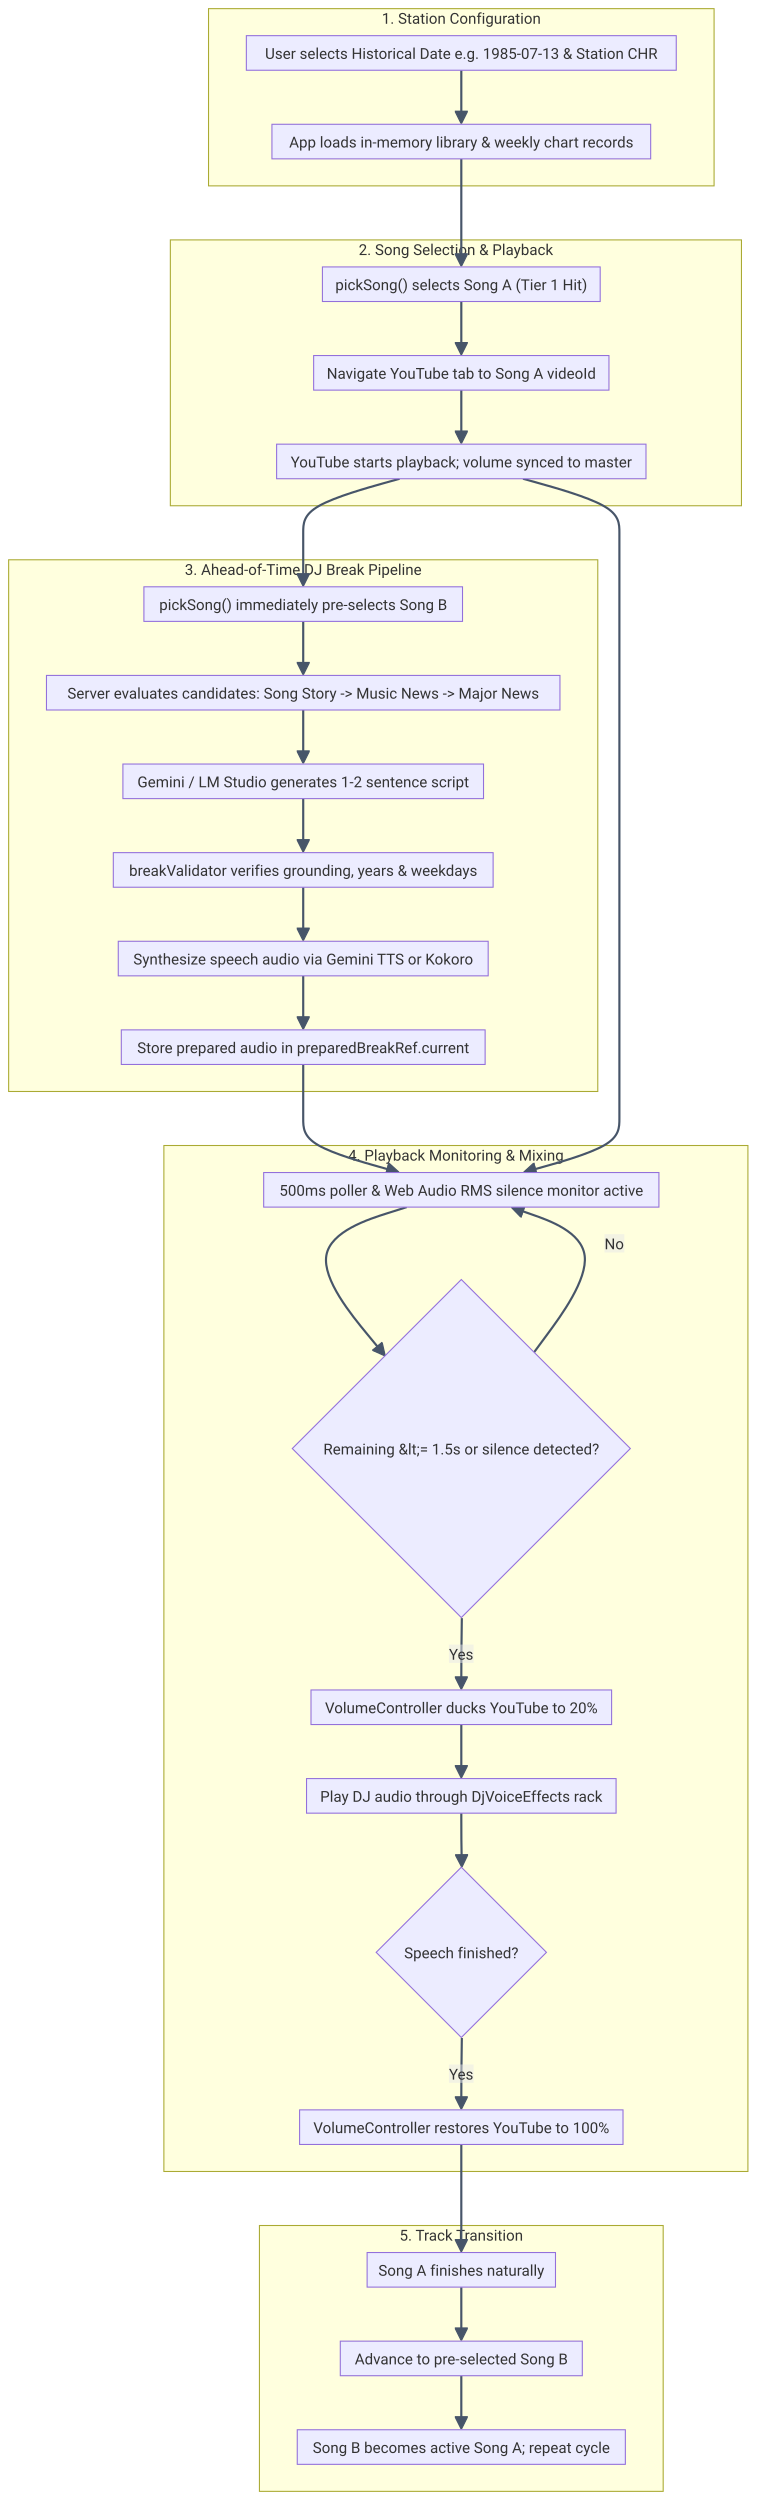
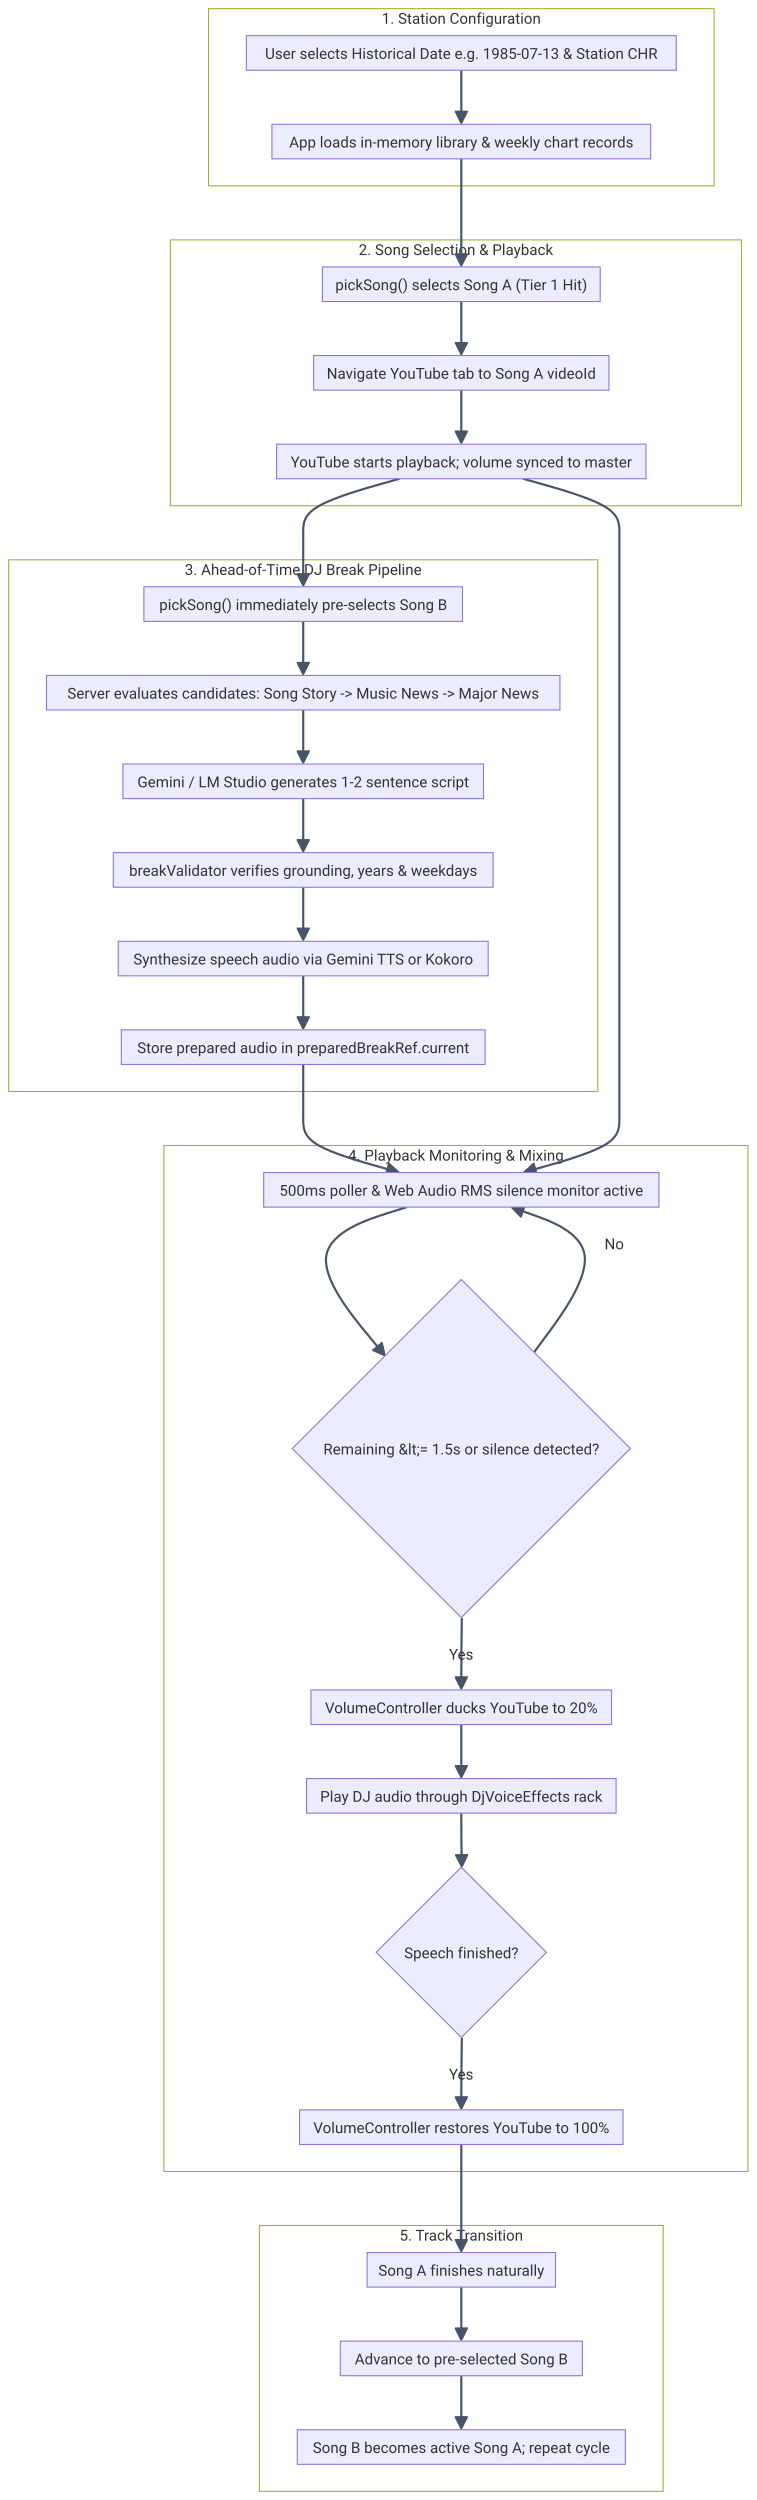
- <svg xmlns="http://www.w3.org/2000/svg" aria-roledescription="flowchart-v2" role="graphics-document document" viewBox="-8 -8 700.09 2313.375" height="2313.375" width="700.09" id="diag_6">
-   <style>#diag_6{font-family:-apple-system,BlinkMacSystemFont,"Segoe UI",Roboto,Helvetica,Arial,sans-serif;font-size:14px;fill:#333;}#diag_6 .error-icon{fill:#552222;}#diag_6 .error-text{fill:#552222;stroke:#552222;}#diag_6 .edge-thickness-normal{stroke-width:2px;}#diag_6 .edge-thickness-thick{stroke-width:3.5px;}#diag_6 .edge-pattern-solid{stroke-dasharray:0;}#diag_6 .edge-pattern-dashed{stroke-dasharray:3;}#diag_6 .edge-pattern-dotted{stroke-dasharray:2;}#diag_6 .marker{fill:#475569;stroke:#475569;}#diag_6 .marker.cross{stroke:#475569;}#diag_6 svg{font-family:-apple-system,BlinkMacSystemFont,"Segoe UI",Roboto,Helvetica,Arial,sans-serif;font-size:14px;}#diag_6 .label{font-family:-apple-system,BlinkMacSystemFont,"Segoe UI",Roboto,Helvetica,Arial,sans-serif;color:#333;}#diag_6 .cluster-label text{fill:#333;}#diag_6 .cluster-label span,#diag_6 p{color:#333;}#diag_6 .label text,#diag_6 span,#diag_6 p{fill:#333;color:#333;}#diag_6 .node rect,#diag_6 .node circle,#diag_6 .node ellipse,#diag_6 .node polygon,#diag_6 .node path{fill:#ECECFF;stroke:#9370DB;stroke-width:1px;}#diag_6 .flowchart-label text{text-anchor:middle;}#diag_6 .node .katex path{fill:#000;stroke:#000;stroke-width:1px;}#diag_6 .node .label{text-align:center;}#diag_6 .node.clickable{cursor:pointer;}#diag_6 .arrowheadPath{fill:#333333;}#diag_6 .edgePath .path{stroke:#475569;stroke-width:2.0px;}#diag_6 .flowchart-link{stroke:#475569;fill:none;}#diag_6 .edgeLabel{background-color:#e8e8e8;text-align:center;}#diag_6 .edgeLabel rect{opacity:0.5;background-color:#e8e8e8;fill:#e8e8e8;}#diag_6 .labelBkg{background-color:rgba(232, 232, 232, 0.5);}#diag_6 .cluster rect{fill:#ffffde;stroke:#aaaa33;stroke-width:1px;}#diag_6 .cluster text{fill:#333;}#diag_6 .cluster span,#diag_6 p{color:#333;}#diag_6 div.mermaidTooltip{position:absolute;text-align:center;max-width:200px;padding:2px;font-family:-apple-system,BlinkMacSystemFont,"Segoe UI",Roboto,Helvetica,Arial,sans-serif;font-size:12px;background:#ffffff;border:1px solid #aaaa33;border-radius:2px;pointer-events:none;z-index:100;}#diag_6 .flowchartTitleText{text-anchor:middle;font-size:18px;fill:#333;}#diag_6 :root{--mermaid-font-family:-apple-system,BlinkMacSystemFont,"Segoe UI",Roboto,Helvetica,Arial,sans-serif;}</style>
+ <svg xmlns="http://www.w3.org/2000/svg" aria-roledescription="flowchart-v2" role="graphics-document document" viewBox="-8 -8 700.09 2313.375" height="2313.375" width="700.09" id="diag_6" style="background: transparent;">
+   <style>#diag_6{font-family:-apple-system,BlinkMacSystemFont,"Segoe UI",Roboto,Helvetica,Arial,sans-serif;font-size:14px;fill:#333;}#diag_6 .error-icon{fill:#552222;}#diag_6 .error-text{fill:#552222;stroke:#552222;}#diag_6 .edge-thickness-normal{stroke-width:2px;}#diag_6 .edge-thickness-thick{stroke-width:3.5px;}#diag_6 .edge-pattern-solid{stroke-dasharray:0;}#diag_6 .edge-pattern-dashed{stroke-dasharray:3;}#diag_6 .edge-pattern-dotted{stroke-dasharray:2;}#diag_6 .marker{fill:#475569;stroke:#475569;}#diag_6 .marker.cross{stroke:#475569;}#diag_6 svg{font-family:-apple-system,BlinkMacSystemFont,"Segoe UI",Roboto,Helvetica,Arial,sans-serif;font-size:14px;}#diag_6 .label{font-family:-apple-system,BlinkMacSystemFont,"Segoe UI",Roboto,Helvetica,Arial,sans-serif;color:#333;}#diag_6 .cluster-label text{fill:#333;}#diag_6 .cluster-label span,#diag_6 p{color:#333;}#diag_6 .label text,#diag_6 span,#diag_6 p{fill:#333;color:#333;}#diag_6 .node rect,#diag_6 .node circle,#diag_6 .node ellipse,#diag_6 .node polygon,#diag_6 .node path{fill:#ECECFF;stroke:#9370DB;stroke-width:1px;}#diag_6 .flowchart-label text{text-anchor:middle;}#diag_6 .node .katex path{fill:#000;stroke:#000;stroke-width:1px;}#diag_6 .node .label{text-align:center;}#diag_6 .node.clickable{cursor:pointer;}#diag_6 .arrowheadPath{fill:#333333;}#diag_6 .edgePath .path{stroke:#475569;stroke-width:2.0px;}#diag_6 .flowchart-link{stroke:#475569;fill:none;}#diag_6 .edgeLabel{background-color:transparent;text-align:center;}#diag_6 .edgeLabel rect{opacity:0;fill:none;}#diag_6 .labelBkg{background-color:transparent;}#diag_6 .cluster rect{fill:none;stroke:#aaaa33;stroke-width:1px;}#diag_6 .cluster text{fill:#333;}#diag_6 .cluster span,#diag_6 p{color:#333;}#diag_6 div.mermaidTooltip{position:absolute;text-align:center;max-width:200px;padding:2px;font-family:-apple-system,BlinkMacSystemFont,"Segoe UI",Roboto,Helvetica,Arial,sans-serif;font-size:12px;background:#ffffff;border:1px solid #aaaa33;border-radius:2px;pointer-events:none;z-index:100;}#diag_6 .flowchartTitleText{text-anchor:middle;font-size:18px;fill:#333;}#diag_6 :root{--mermaid-font-family:-apple-system,BlinkMacSystemFont,"Segoe UI",Roboto,Helvetica,Arial,sans-serif;}</style>
  <g>
    <marker orient="auto" markerHeight="12" markerWidth="12" markerUnits="userSpaceOnUse" refY="5" refX="6" viewBox="0 0 10 10" class="marker flowchart" id="diag_6_flowchart-pointEnd">
      <path style="stroke-width: 1; stroke-dasharray: 1, 0;" class="arrowMarkerPath" d="M 0 0 L 10 5 L 0 10 z" />
    </marker>
    <marker orient="auto" markerHeight="12" markerWidth="12" markerUnits="userSpaceOnUse" refY="5" refX="4.5" viewBox="0 0 10 10" class="marker flowchart" id="diag_6_flowchart-pointStart">
      <path style="stroke-width: 1; stroke-dasharray: 1, 0;" class="arrowMarkerPath" d="M 0 5 L 10 10 L 10 0 z" />
    </marker>
    <marker orient="auto" markerHeight="11" markerWidth="11" markerUnits="userSpaceOnUse" refY="5" refX="11" viewBox="0 0 10 10" class="marker flowchart" id="diag_6_flowchart-circleEnd">
      <circle style="stroke-width: 1; stroke-dasharray: 1, 0;" class="arrowMarkerPath" r="5" cy="5" cx="5" />
    </marker>
    <marker orient="auto" markerHeight="11" markerWidth="11" markerUnits="userSpaceOnUse" refY="5" refX="-1" viewBox="0 0 10 10" class="marker flowchart" id="diag_6_flowchart-circleStart">
      <circle style="stroke-width: 1; stroke-dasharray: 1, 0;" class="arrowMarkerPath" r="5" cy="5" cx="5" />
    </marker>
    <marker orient="auto" markerHeight="11" markerWidth="11" markerUnits="userSpaceOnUse" refY="5.2" refX="12" viewBox="0 0 11 11" class="marker cross flowchart" id="diag_6_flowchart-crossEnd">
      <path style="stroke-width: 2; stroke-dasharray: 1, 0;" class="arrowMarkerPath" d="M 1,1 l 9,9 M 10,1 l -9,9" />
    </marker>
    <marker orient="auto" markerHeight="11" markerWidth="11" markerUnits="userSpaceOnUse" refY="5.2" refX="-1" viewBox="0 0 11 11" class="marker cross flowchart" id="diag_6_flowchart-crossStart">
      <path style="stroke-width: 2; stroke-dasharray: 1, 0;" class="arrowMarkerPath" d="M 1,1 l 9,9 M 10,1 l -9,9" />
    </marker>
    <g class="root">
      <g class="clusters">
        <g id="TrackTransition" class="cluster default flowchart-label">
          <rect height="246" width="373.609" y="2051.375" x="232.062" ry="0" rx="0" style="" />
          <g transform="translate(418.8672, 2051.375)" class="cluster-label">
            <text style="">
              <tspan class="row" x="0" dy="1em" xml:space="preserve">5. Track Transition</tspan>
            </text>
          </g>
        </g>
        <g id="PlaybackMonitoring" class="cluster default flowchart-label">
          <rect height="949.375" width="540.445" y="1052" x="143.645" ry="0" rx="0" style="" />
          <g transform="translate(413.8672, 1052)" class="cluster-label">
            <text style="">
              <tspan class="row" x="0" dy="1em" xml:space="preserve">4. Playback Monitoring &amp; Mixing</tspan>
            </text>
          </g>
        </g>
        <g id="AheadPrep" class="cluster default flowchart-label">
          <rect height="492" width="545.156" y="510" x="0" ry="0" rx="0" style="" />
          <g transform="translate(272.5781, 510)" class="cluster-label">
            <text style="">
              <tspan class="row" x="0" dy="1em" xml:space="preserve">3. Ahead-of-Time DJ Break Pipeline</tspan>
            </text>
          </g>
        </g>
        <g id="TrackSelection" class="cluster default flowchart-label">
          <rect height="246" width="528.477" y="214" x="149.629" ry="0" rx="0" style="" />
          <g transform="translate(413.8672, 214)" class="cluster-label">
            <text style="">
              <tspan class="row" x="0" dy="1em" xml:space="preserve">2. Song Selection &amp; Playback</tspan>
            </text>
          </g>
        </g>
        <g id="StationInit" class="cluster default flowchart-label">
          <rect height="164" width="467.812" y="0" x="184.961" ry="0" rx="0" style="" />
          <g transform="translate(418.8672, 0)" class="cluster-label">
            <text style="">
              <tspan class="row" x="0" dy="1em" xml:space="preserve">1. Station Configuration</tspan>
            </text>
          </g>
        </g>
      </g>
      <g class="edgePaths">
        <path marker-end="url(#diag_6_flowchart-pointEnd)" style="fill:none;" class="edge-thickness-normal edge-pattern-solid flowchart-link LS-UserConfig LE-LoadCatalog" id="L-UserConfig-LoadCatalog-0" d="M418.867,57L418.867,61.167C418.867,65.333,418.867,73.667,418.867,81.117C418.867,88.567,418.867,95.133,418.867,98.417L418.867,101.7" />
        <path marker-end="url(#diag_6_flowchart-pointEnd)" style="fill:none;" class="edge-thickness-normal edge-pattern-solid flowchart-link LS-LoadCatalog LE-PickCurrent" id="L-LoadCatalog-PickCurrent-0" d="M418.867,139L418.867,143.167C418.867,147.333,418.867,155.667,418.867,164C418.867,172.333,418.867,180.667,418.867,189C418.867,197.333,418.867,205.667,418.867,213.117C418.867,220.567,418.867,227.133,418.867,230.417L418.867,233.7" />
        <path marker-end="url(#diag_6_flowchart-pointEnd)" style="fill:none;" class="edge-thickness-normal edge-pattern-solid flowchart-link LS-PickCurrent LE-NavYT" id="L-PickCurrent-NavYT-0" d="M418.867,271L418.867,275.167C418.867,279.333,418.867,287.667,418.867,295.117C418.867,302.567,418.867,309.133,418.867,312.417L418.867,315.7" />
        <path marker-end="url(#diag_6_flowchart-pointEnd)" style="fill:none;" class="edge-thickness-normal edge-pattern-solid flowchart-link LS-NavYT LE-PlaySong" id="L-NavYT-PlaySong-0" d="M418.867,353L418.867,357.167C418.867,361.333,418.867,369.667,418.867,377.117C418.867,384.567,418.867,391.133,418.867,394.417L418.867,397.7" />
        <path marker-end="url(#diag_6_flowchart-pointEnd)" style="fill:none;" class="edge-thickness-normal edge-pattern-solid flowchart-link LS-PlaySong LE-PickNext" id="L-PlaySong-PickNext-0" d="M361.779,435L346.912,439.167C332.045,443.333,302.312,451.667,287.445,460C272.578,468.333,272.578,476.667,272.578,485C272.578,493.333,272.578,501.667,272.578,509.117C272.578,516.567,272.578,523.133,272.578,526.417L272.578,529.7" />
        <path marker-end="url(#diag_6_flowchart-pointEnd)" style="fill:none;" class="edge-thickness-normal edge-pattern-solid flowchart-link LS-PickNext LE-ReqSegment" id="L-PickNext-ReqSegment-0" d="M272.578,567L272.578,571.167C272.578,575.333,272.578,583.667,272.578,591.117C272.578,598.567,272.578,605.133,272.578,608.417L272.578,611.7" />
        <path marker-end="url(#diag_6_flowchart-pointEnd)" style="fill:none;" class="edge-thickness-normal edge-pattern-solid flowchart-link LS-ReqSegment LE-RunLLM" id="L-ReqSegment-RunLLM-0" d="M272.578,649L272.578,653.167C272.578,657.333,272.578,665.667,272.578,673.117C272.578,680.567,272.578,687.133,272.578,690.417L272.578,693.7" />
        <path marker-end="url(#diag_6_flowchart-pointEnd)" style="fill:none;" class="edge-thickness-normal edge-pattern-solid flowchart-link LS-RunLLM LE-ValidateBreak" id="L-RunLLM-ValidateBreak-0" d="M272.578,731L272.578,735.167C272.578,739.333,272.578,747.667,272.578,755.117C272.578,762.567,272.578,769.133,272.578,772.417L272.578,775.7" />
        <path marker-end="url(#diag_6_flowchart-pointEnd)" style="fill:none;" class="edge-thickness-normal edge-pattern-solid flowchart-link LS-ValidateBreak LE-GenTTS" id="L-ValidateBreak-GenTTS-0" d="M272.578,813L272.578,817.167C272.578,821.333,272.578,829.667,272.578,837.117C272.578,844.567,272.578,851.133,272.578,854.417L272.578,857.7" />
        <path marker-end="url(#diag_6_flowchart-pointEnd)" style="fill:none;" class="edge-thickness-normal edge-pattern-solid flowchart-link LS-GenTTS LE-HoldAudio" id="L-GenTTS-HoldAudio-0" d="M272.578,895L272.578,899.167C272.578,903.333,272.578,911.667,272.578,919.117C272.578,926.567,272.578,933.133,272.578,936.417L272.578,939.7" />
        <path marker-end="url(#diag_6_flowchart-pointEnd)" style="fill:none;" class="edge-thickness-normal edge-pattern-solid flowchart-link LS-HoldAudio LE-PollStatus" id="L-HoldAudio-PollStatus-0" d="M272.578,977L272.578,981.167C272.578,985.333,272.578,993.667,272.578,1002C272.578,1010.333,272.578,1018.667,272.578,1027C272.578,1035.333,272.578,1043.667,286.594,1051.762C300.611,1059.857,328.643,1067.713,342.659,1071.641L356.675,1075.57" />
        <path marker-end="url(#diag_6_flowchart-pointEnd)" style="fill:none;" class="edge-thickness-normal edge-pattern-solid flowchart-link LS-PlaySong LE-PollStatus" id="L-PlaySong-PollStatus-0" d="M475.956,435L490.822,439.167C505.689,443.333,535.423,451.667,550.289,460C565.156,468.333,565.156,476.667,565.156,485C565.156,493.333,565.156,501.667,565.156,512.667C565.156,523.667,565.156,537.333,565.156,551C565.156,564.667,565.156,578.333,565.156,592C565.156,605.667,565.156,619.333,565.156,633C565.156,646.667,565.156,660.333,565.156,674C565.156,687.667,565.156,701.333,565.156,715C565.156,728.667,565.156,742.333,565.156,756C565.156,769.667,565.156,783.333,565.156,797C565.156,810.667,565.156,824.333,565.156,838C565.156,851.667,565.156,865.333,565.156,879C565.156,892.667,565.156,906.333,565.156,920C565.156,933.667,565.156,947.333,565.156,961C565.156,974.667,565.156,988.333,565.156,999.333C565.156,1010.333,565.156,1018.667,565.156,1027C565.156,1035.333,565.156,1043.667,551.14,1051.762C537.124,1059.857,509.091,1067.713,495.075,1071.641L481.059,1075.57" />
        <path marker-end="url(#diag_6_flowchart-pointEnd)" style="fill:none;" class="edge-thickness-normal edge-pattern-solid flowchart-link LS-PollStatus LE-CheckTime" id="L-PollStatus-CheckTime-0" d="M368.35,1109L350.721,1114.583C333.092,1120.167,297.835,1131.333,294.008,1153.67C290.181,1176.006,317.785,1209.512,331.586,1226.266L345.388,1243.019" />
        <path marker-end="url(#diag_6_flowchart-pointEnd)" style="fill:none;" class="edge-thickness-normal edge-pattern-solid flowchart-link LS-CheckTime LE-PollStatus" id="L-CheckTime-PollStatus-0" d="M486.201,1243.333L498.594,1226.528C510.988,1209.722,535.775,1176.111,533.02,1154.014C530.265,1131.916,499.968,1121.332,484.82,1116.04L469.671,1110.748" />
        <path marker-end="url(#diag_6_flowchart-pointEnd)" style="fill:none;" class="edge-thickness-normal edge-pattern-solid flowchart-link LS-CheckTime LE-LeadDuck" id="L-CheckTime-LeadDuck-0" d="M419.367,1489.313L419.284,1494.813C419.201,1500.313,419.034,1511.313,418.951,1521.513C418.867,1531.712,418.867,1541.113,418.867,1545.813L418.867,1550.513" />
        <path marker-end="url(#diag_6_flowchart-pointEnd)" style="fill:none;" class="edge-thickness-normal edge-pattern-solid flowchart-link LS-LeadDuck LE-TriggerSpeech" id="L-LeadDuck-TriggerSpeech-0" d="M418.867,1587.813L418.867,1591.979C418.867,1596.146,418.867,1604.479,418.867,1611.929C418.867,1619.379,418.867,1625.946,418.867,1629.229L418.867,1632.513" />
        <path marker-end="url(#diag_6_flowchart-pointEnd)" style="fill:none;" class="edge-thickness-normal edge-pattern-solid flowchart-link LS-TriggerSpeech LE-SpeechEnd" id="L-TriggerSpeech-SpeechEnd-0" d="M418.867,1669.813L418.867,1673.979C418.867,1678.146,418.867,1686.479,418.933,1694.013C418.999,1701.546,419.131,1708.28,419.197,1711.647L419.263,1715.014" />
        <path marker-end="url(#diag_6_flowchart-pointEnd)" style="fill:none;" class="edge-thickness-normal edge-pattern-solid flowchart-link LS-SpeechEnd LE-RestoreVol" id="L-SpeechEnd-RestoreVol-0" d="M419.367,1877.875L419.284,1883.375C419.201,1888.875,419.034,1899.875,418.951,1910.075C418.867,1920.275,418.867,1929.675,418.867,1934.375L418.867,1939.075" />
        <path marker-end="url(#diag_6_flowchart-pointEnd)" style="fill:none;" class="edge-thickness-normal edge-pattern-solid flowchart-link LS-RestoreVol LE-SongFinished" id="L-RestoreVol-SongFinished-0" d="M418.867,1976.375L418.867,1980.542C418.867,1984.708,418.867,1993.042,418.867,2001.375C418.867,2009.708,418.867,2018.042,418.867,2026.375C418.867,2034.708,418.867,2043.042,418.867,2050.492C418.867,2057.942,418.867,2064.508,418.867,2067.792L418.867,2071.075" />
        <path marker-end="url(#diag_6_flowchart-pointEnd)" style="fill:none;" class="edge-thickness-normal edge-pattern-solid flowchart-link LS-SongFinished LE-AutoAdvance" id="L-SongFinished-AutoAdvance-0" d="M418.867,2108.375L418.867,2112.542C418.867,2116.708,418.867,2125.042,418.867,2132.492C418.867,2139.942,418.867,2146.508,418.867,2149.792L418.867,2153.075" />
        <path marker-end="url(#diag_6_flowchart-pointEnd)" style="fill:none;" class="edge-thickness-normal edge-pattern-solid flowchart-link LS-AutoAdvance LE-LoopBack" id="L-AutoAdvance-LoopBack-0" d="M418.867,2190.375L418.867,2194.542C418.867,2198.708,418.867,2207.042,418.867,2214.492C418.867,2221.942,418.867,2228.508,418.867,2231.792L418.867,2235.075" />
      </g>
      <g class="edgeLabels">
        <g class="edgeLabel">
          <g transform="translate(0, 0)" class="label">
            <rect height="0" width="0" ry="0" rx="0" />
            <text style="">
              <tspan class="row" x="0" dy="1em" xml:space="preserve" />
            </text>
          </g>
        </g>
        <g class="edgeLabel">
          <g transform="translate(0, 0)" class="label">
            <rect height="0" width="0" ry="0" rx="0" />
            <text style="">
              <tspan class="row" x="0" dy="1em" xml:space="preserve" />
            </text>
          </g>
        </g>
        <g class="edgeLabel">
          <g transform="translate(0, 0)" class="label">
            <rect height="0" width="0" ry="0" rx="0" />
            <text style="">
              <tspan class="row" x="0" dy="1em" xml:space="preserve" />
            </text>
          </g>
        </g>
        <g class="edgeLabel">
          <g transform="translate(0, 0)" class="label">
            <rect height="0" width="0" ry="0" rx="0" />
            <text style="">
              <tspan class="row" x="0" dy="1em" xml:space="preserve" />
            </text>
          </g>
        </g>
        <g class="edgeLabel">
          <g transform="translate(0, 0)" class="label">
            <rect height="0" width="0" ry="0" rx="0" />
            <text style="">
              <tspan class="row" x="0" dy="1em" xml:space="preserve" />
            </text>
          </g>
        </g>
        <g class="edgeLabel">
          <g transform="translate(0, 0)" class="label">
            <rect height="0" width="0" ry="0" rx="0" />
            <text style="">
              <tspan class="row" x="0" dy="1em" xml:space="preserve" />
            </text>
          </g>
        </g>
        <g class="edgeLabel">
          <g transform="translate(0, 0)" class="label">
            <rect height="0" width="0" ry="0" rx="0" />
            <text style="">
              <tspan class="row" x="0" dy="1em" xml:space="preserve" />
            </text>
          </g>
        </g>
        <g class="edgeLabel">
          <g transform="translate(0, 0)" class="label">
            <rect height="0" width="0" ry="0" rx="0" />
            <text style="">
              <tspan class="row" x="0" dy="1em" xml:space="preserve" />
            </text>
          </g>
        </g>
        <g class="edgeLabel">
          <g transform="translate(0, 0)" class="label">
            <rect height="0" width="0" ry="0" rx="0" />
            <text style="">
              <tspan class="row" x="0" dy="1em" xml:space="preserve" />
            </text>
          </g>
        </g>
        <g class="edgeLabel">
          <g transform="translate(0, 0)" class="label">
            <rect height="0" width="0" ry="0" rx="0" />
            <text style="">
              <tspan class="row" x="0" dy="1em" xml:space="preserve" />
            </text>
          </g>
        </g>
        <g class="edgeLabel">
          <g transform="translate(0, 0)" class="label">
            <rect height="0" width="0" ry="0" rx="0" />
            <text style="">
              <tspan class="row" x="0" dy="1em" xml:space="preserve" />
            </text>
          </g>
        </g>
        <g class="edgeLabel">
          <g transform="translate(0, 0)" class="label">
            <rect height="0" width="0" ry="0" rx="0" />
            <text style="">
              <tspan class="row" x="0" dy="1em" xml:space="preserve" />
            </text>
          </g>
        </g>
        <g class="edgeLabel">
          <g transform="translate(0, 0)" class="label">
            <rect height="0" width="0" ry="0" rx="0" />
            <text style="">
              <tspan class="row" x="0" dy="1em" xml:space="preserve" />
            </text>
          </g>
        </g>
        <g transform="translate(560.5625, 1142.5)" class="edgeLabel">
          <g transform="translate(-9.1875, -8.5)" class="label">
            <rect height="17" width="18.36" ry="0" rx="0" />
            <text style="">
              <tspan class="row" x="0" dy="1em" xml:space="preserve">No</tspan>
            </text>
          </g>
        </g>
        <g transform="translate(418.8672, 1522.312)" class="edgeLabel">
          <g transform="translate(-11.44531, -8.5)" class="label">
            <rect height="17" width="22.875" ry="0" rx="0" />
            <text style="">
              <tspan class="row" x="0" dy="1em" xml:space="preserve">Yes</tspan>
            </text>
          </g>
        </g>
        <g class="edgeLabel">
          <g transform="translate(0, 0)" class="label">
            <rect height="0" width="0" ry="0" rx="0" />
            <text style="">
              <tspan class="row" x="0" dy="1em" xml:space="preserve" />
            </text>
          </g>
        </g>
        <g class="edgeLabel">
          <g transform="translate(0, 0)" class="label">
            <rect height="0" width="0" ry="0" rx="0" />
            <text style="">
              <tspan class="row" x="0" dy="1em" xml:space="preserve" />
            </text>
          </g>
        </g>
        <g transform="translate(418.8672, 1910.875)" class="edgeLabel">
          <g transform="translate(-11.44531, -8.5)" class="label">
            <rect height="17" width="22.875" ry="0" rx="0" />
            <text style="">
              <tspan class="row" x="0" dy="1em" xml:space="preserve">Yes</tspan>
            </text>
          </g>
        </g>
        <g class="edgeLabel">
          <g transform="translate(0, 0)" class="label">
            <rect height="0" width="0" ry="0" rx="0" />
            <text style="">
              <tspan class="row" x="0" dy="1em" xml:space="preserve" />
            </text>
          </g>
        </g>
        <g class="edgeLabel">
          <g transform="translate(0, 0)" class="label">
            <rect height="0" width="0" ry="0" rx="0" />
            <text style="">
              <tspan class="row" x="0" dy="1em" xml:space="preserve" />
            </text>
          </g>
        </g>
        <g class="edgeLabel">
          <g transform="translate(0, 0)" class="label">
            <rect height="0" width="0" ry="0" rx="0" />
            <text style="">
              <tspan class="row" x="0" dy="1em" xml:space="preserve" />
            </text>
          </g>
        </g>
      </g>
      <g class="nodes">
        <g transform="translate(418.8672, 2092.375)" data-id="SongFinished" data-node="true" id="flowchart-SongFinished-228" class="node default default flowchart-label">
          <rect height="32" width="174.312" y="-16" x="-87.156" ry="0" rx="0" style="" class="basic label-container" />
          <g transform="translate(0, -8.5)" style="" class="label">
            <rect />
            <text style="">
              <tspan class="row" x="0" dy="1em" xml:space="preserve">Song A finishes naturally</tspan>
            </text>
          </g>
        </g>
        <g transform="translate(418.8672, 2174.375)" data-id="AutoAdvance" data-node="true" id="flowchart-AutoAdvance-229" class="node default default flowchart-label">
          <rect height="32" width="223.953" y="-16" x="-111.977" ry="0" rx="0" style="" class="basic label-container" />
          <g transform="translate(0, -8.5)" style="" class="label">
            <rect />
            <text style="">
              <tspan class="row" x="0" dy="1em" xml:space="preserve">Advance to pre-selected Song B</tspan>
            </text>
          </g>
        </g>
        <g transform="translate(418.8672, 2256.375)" data-id="LoopBack" data-node="true" id="flowchart-LoopBack-230" class="node default default flowchart-label">
          <rect height="32" width="303.609" y="-16" x="-151.805" ry="0" rx="0" style="" class="basic label-container" />
          <g transform="translate(0, -8.5)" style="" class="label">
            <rect />
            <text style="">
              <tspan class="row" x="0" dy="1em" xml:space="preserve">Song B becomes active Song A; repeat cycle</tspan>
            </text>
          </g>
        </g>
        <g transform="translate(418.8672, 1093)" data-id="PollStatus" data-node="true" id="flowchart-PollStatus-222" class="node default default flowchart-label">
          <rect height="32" width="365.734" y="-16" x="-182.867" ry="0" rx="0" style="" class="basic label-container" />
          <g transform="translate(0, -8.5)" style="" class="label">
            <rect />
            <text style="">
              <tspan class="row" x="0" dy="1em" xml:space="preserve">500ms poller &amp; Web Audio RMS silence monitor active</tspan>
            </text>
          </g>
        </g>
        <g transform="translate(418.8672, 1332.406)" data-id="CheckTime" data-node="true" id="flowchart-CheckTime-223" class="node default default flowchart-label">
          <polygon style="" transform="translate(-156.4062,156.4062)" class="label-container" points="156.406,0 312.812,-156.406 156.406,-312.812 0,-156.406" />
          <g transform="translate(0, -8.5)" style="" class="label">
            <rect />
            <text style="">
              <tspan class="row" x="0" dy="1em" xml:space="preserve">Remaining &amp;lt;= 1.5s or silence detected?</tspan>
            </text>
          </g>
        </g>
        <g transform="translate(418.8672, 1571.812)" data-id="LeadDuck" data-node="true" id="flowchart-LeadDuck-224" class="node default default flowchart-label">
          <rect height="32" width="278.172" y="-16" x="-139.086" ry="0" rx="0" style="" class="basic label-container" />
          <g transform="translate(0, -8.5)" style="" class="label">
            <rect />
            <text style="">
              <tspan class="row" x="0" dy="1em" xml:space="preserve">VolumeController ducks YouTube to 20%</tspan>
            </text>
          </g>
        </g>
        <g transform="translate(418.8672, 1653.812)" data-id="TriggerSpeech" data-node="true" id="flowchart-TriggerSpeech-225" class="node default default flowchart-label">
          <rect height="32" width="286.438" y="-16" x="-143.219" ry="0" rx="0" style="" class="basic label-container" />
          <g transform="translate(0, -8.5)" style="" class="label">
            <rect />
            <text style="">
              <tspan class="row" x="0" dy="1em" xml:space="preserve">Play DJ audio through DjVoiceEffects rack</tspan>
            </text>
          </g>
        </g>
        <g transform="translate(418.8672, 1798.594)" data-id="SpeechEnd" data-node="true" id="flowchart-SpeechEnd-226" class="node default default flowchart-label">
          <polygon style="" transform="translate(-78.78125,78.78125)" class="label-container" points="78.781,0 157.562,-78.781 78.781,-157.562 0,-78.781" />
          <g transform="translate(0, -8.5)" style="" class="label">
            <rect />
            <text style="">
              <tspan class="row" x="0" dy="1em" xml:space="preserve">Speech finished?</tspan>
            </text>
          </g>
        </g>
        <g transform="translate(418.8672, 1960.375)" data-id="RestoreVol" data-node="true" id="flowchart-RestoreVol-227" class="node default default flowchart-label">
          <rect height="32" width="299.266" y="-16" x="-149.633" ry="0" rx="0" style="" class="basic label-container" />
          <g transform="translate(0, -8.5)" style="" class="label">
            <rect />
            <text style="">
              <tspan class="row" x="0" dy="1em" xml:space="preserve">VolumeController restores YouTube to 100%</tspan>
            </text>
          </g>
        </g>
        <g transform="translate(272.5781, 551)" data-id="PickNext" data-node="true" id="flowchart-PickNext-216" class="node default default flowchart-label">
          <rect height="32" width="294.828" y="-16" x="-147.414" ry="0" rx="0" style="" class="basic label-container" />
          <g transform="translate(0, -8.5)" style="" class="label">
            <rect />
            <text style="">
              <tspan class="row" x="0" dy="1em" xml:space="preserve">pickSong() immediately pre-selects Song B</tspan>
            </text>
          </g>
        </g>
        <g transform="translate(272.5781, 633)" data-id="ReqSegment" data-node="true" id="flowchart-ReqSegment-217" class="node default default flowchart-label">
          <rect height="32" width="475.156" y="-16" x="-237.578" ry="0" rx="0" style="" class="basic label-container" />
          <g transform="translate(0, -8.5)" style="" class="label">
            <rect />
            <text style="">
              <tspan class="row" x="0" dy="1em" xml:space="preserve">Server evaluates candidates: Song Story -&gt; Music News -&gt; Major News</tspan>
            </text>
          </g>
        </g>
        <g transform="translate(272.5781, 715)" data-id="RunLLM" data-node="true" id="flowchart-RunLLM-218" class="node default default flowchart-label">
          <rect height="32" width="333.703" y="-16" x="-166.852" ry="0" rx="0" style="" class="basic label-container" />
          <g transform="translate(0, -8.5)" style="" class="label">
            <rect />
            <text style="">
              <tspan class="row" x="0" dy="1em" xml:space="preserve">Gemini / LM Studio generates 1-2 sentence script</tspan>
            </text>
          </g>
        </g>
        <g transform="translate(272.5781, 797)" data-id="ValidateBreak" data-node="true" id="flowchart-ValidateBreak-219" class="node default default flowchart-label">
          <rect height="32" width="351.453" y="-16" x="-175.727" ry="0" rx="0" style="" class="basic label-container" />
          <g transform="translate(0, -8.5)" style="" class="label">
            <rect />
            <text style="">
              <tspan class="row" x="0" dy="1em" xml:space="preserve">breakValidator verifies grounding, years &amp; weekdays</tspan>
            </text>
          </g>
        </g>
        <g transform="translate(272.5781, 879)" data-id="GenTTS" data-node="true" id="flowchart-GenTTS-220" class="node default default flowchart-label">
          <rect height="32" width="342.297" y="-16" x="-171.148" ry="0" rx="0" style="" class="basic label-container" />
          <g transform="translate(0, -8.5)" style="" class="label">
            <rect />
            <text style="">
              <tspan class="row" x="0" dy="1em" xml:space="preserve">Synthesize speech audio via Gemini TTS or Kokoro</tspan>
            </text>
          </g>
        </g>
        <g transform="translate(272.5781, 961)" data-id="HoldAudio" data-node="true" id="flowchart-HoldAudio-221" class="node default default flowchart-label">
          <rect height="32" width="336.656" y="-16" x="-168.328" ry="0" rx="0" style="" class="basic label-container" />
          <g transform="translate(0, -8.5)" style="" class="label">
            <rect />
            <text style="">
              <tspan class="row" x="0" dy="1em" xml:space="preserve">Store prepared audio in preparedBreakRef.current</tspan>
            </text>
          </g>
        </g>
        <g transform="translate(418.8672, 255)" data-id="PickCurrent" data-node="true" id="flowchart-PickCurrent-213" class="node default default flowchart-label">
          <rect height="32" width="257.031" y="-16" x="-128.516" ry="0" rx="0" style="" class="basic label-container" />
          <g transform="translate(0, -8.5)" style="" class="label">
            <rect />
            <text style="">
              <tspan class="row" x="0" dy="1em" xml:space="preserve">pickSong() selects Song A (Tier 1 Hit)</tspan>
            </text>
          </g>
        </g>
        <g transform="translate(418.8672, 337)" data-id="NavYT" data-node="true" id="flowchart-NavYT-214" class="node default default flowchart-label">
          <rect height="32" width="273.266" y="-16" x="-136.633" ry="0" rx="0" style="" class="basic label-container" />
          <g transform="translate(0, -8.5)" style="" class="label">
            <rect />
            <text style="">
              <tspan class="row" x="0" dy="1em" xml:space="preserve">Navigate YouTube tab to Song A videoId</tspan>
            </text>
          </g>
        </g>
        <g transform="translate(418.8672, 419)" data-id="PlaySong" data-node="true" id="flowchart-PlaySong-215" class="node default default flowchart-label">
          <rect height="32" width="341.797" y="-16" x="-170.898" ry="0" rx="0" style="" class="basic label-container" />
          <g transform="translate(0, -8.5)" style="" class="label">
            <rect />
            <text style="">
              <tspan class="row" x="0" dy="1em" xml:space="preserve">YouTube starts playback; volume synced to master</tspan>
            </text>
          </g>
        </g>
        <g transform="translate(418.8672, 41)" data-id="UserConfig" data-node="true" id="flowchart-UserConfig-211" class="node default default flowchart-label">
          <rect height="32" width="397.812" y="-16" x="-198.906" ry="0" rx="0" style="" class="basic label-container" />
          <g transform="translate(0, -8.5)" style="" class="label">
            <rect />
            <text style="">
              <tspan class="row" x="0" dy="1em" xml:space="preserve">User selects Historical Date e.g. 1985-07-13 &amp; Station CHR</tspan>
            </text>
          </g>
        </g>
        <g transform="translate(418.8672, 123)" data-id="LoadCatalog" data-node="true" id="flowchart-LoadCatalog-212" class="node default default flowchart-label">
          <rect height="32" width="350.469" y="-16" x="-175.234" ry="0" rx="0" style="" class="basic label-container" />
          <g transform="translate(0, -8.5)" style="" class="label">
            <rect />
            <text style="">
              <tspan class="row" x="0" dy="1em" xml:space="preserve">App loads in-memory library &amp; weekly chart records</tspan>
            </text>
          </g>
        </g>
      </g>
    </g>
  </g>
</svg>
